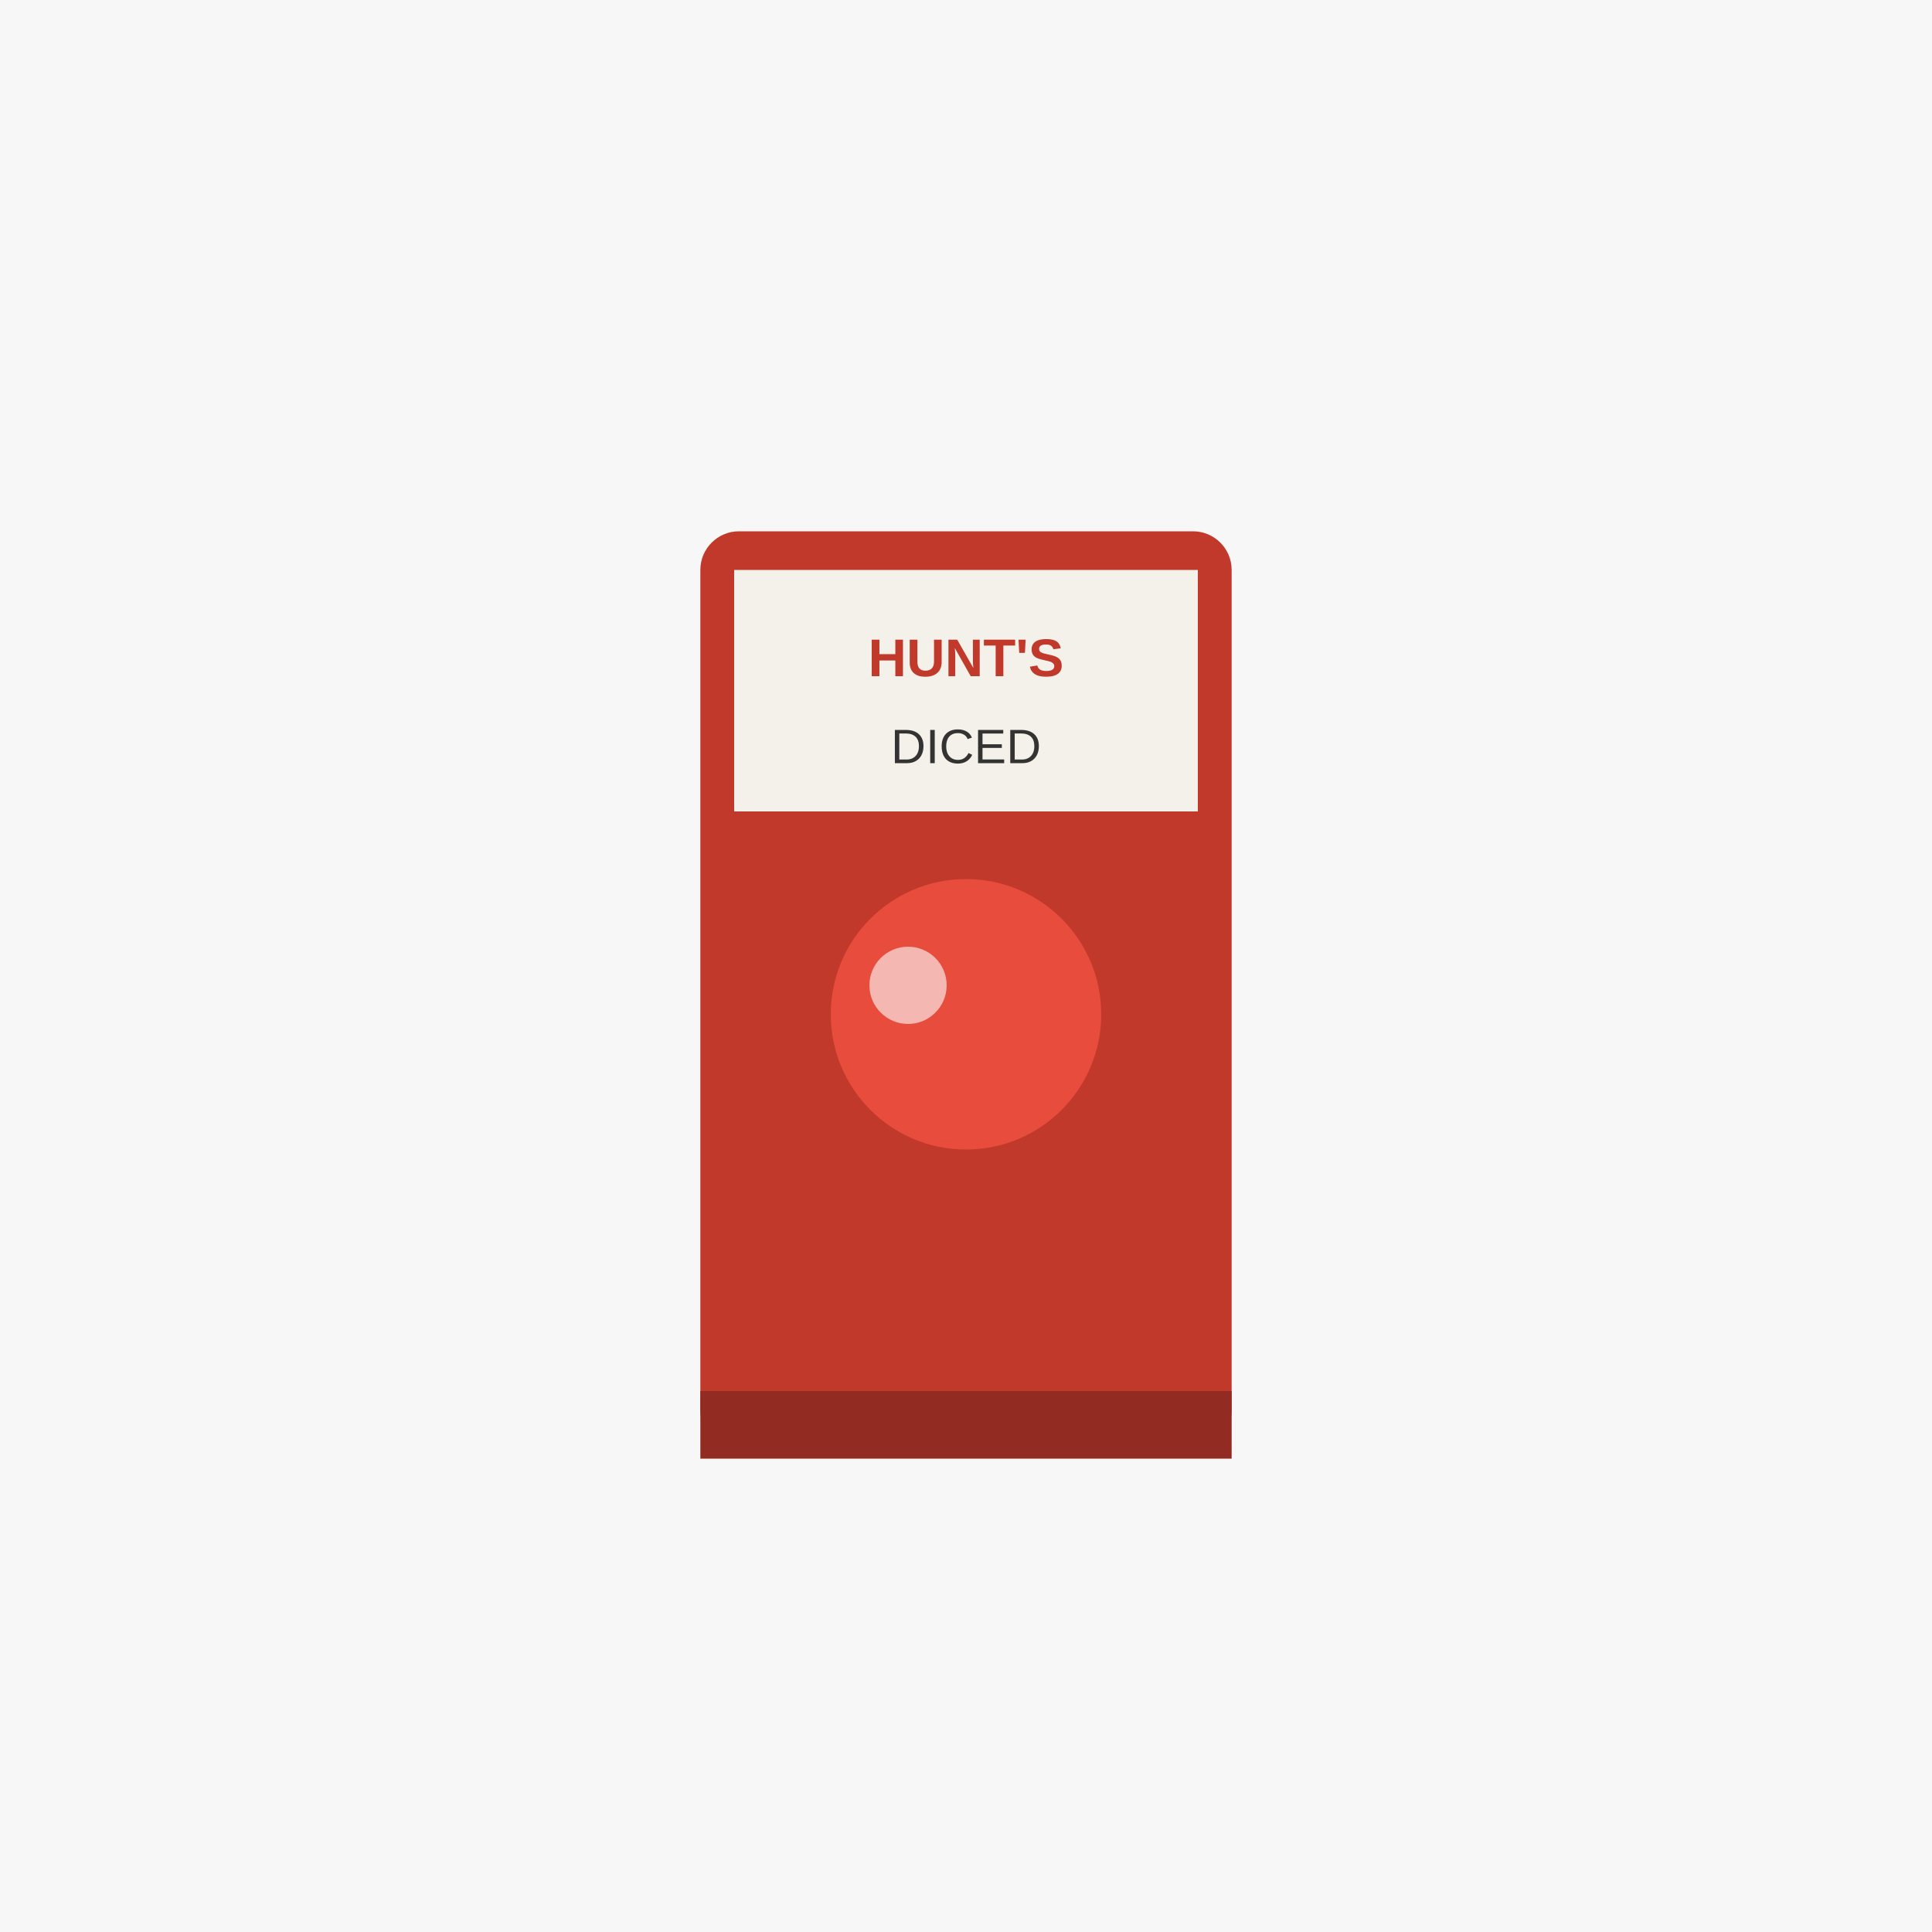
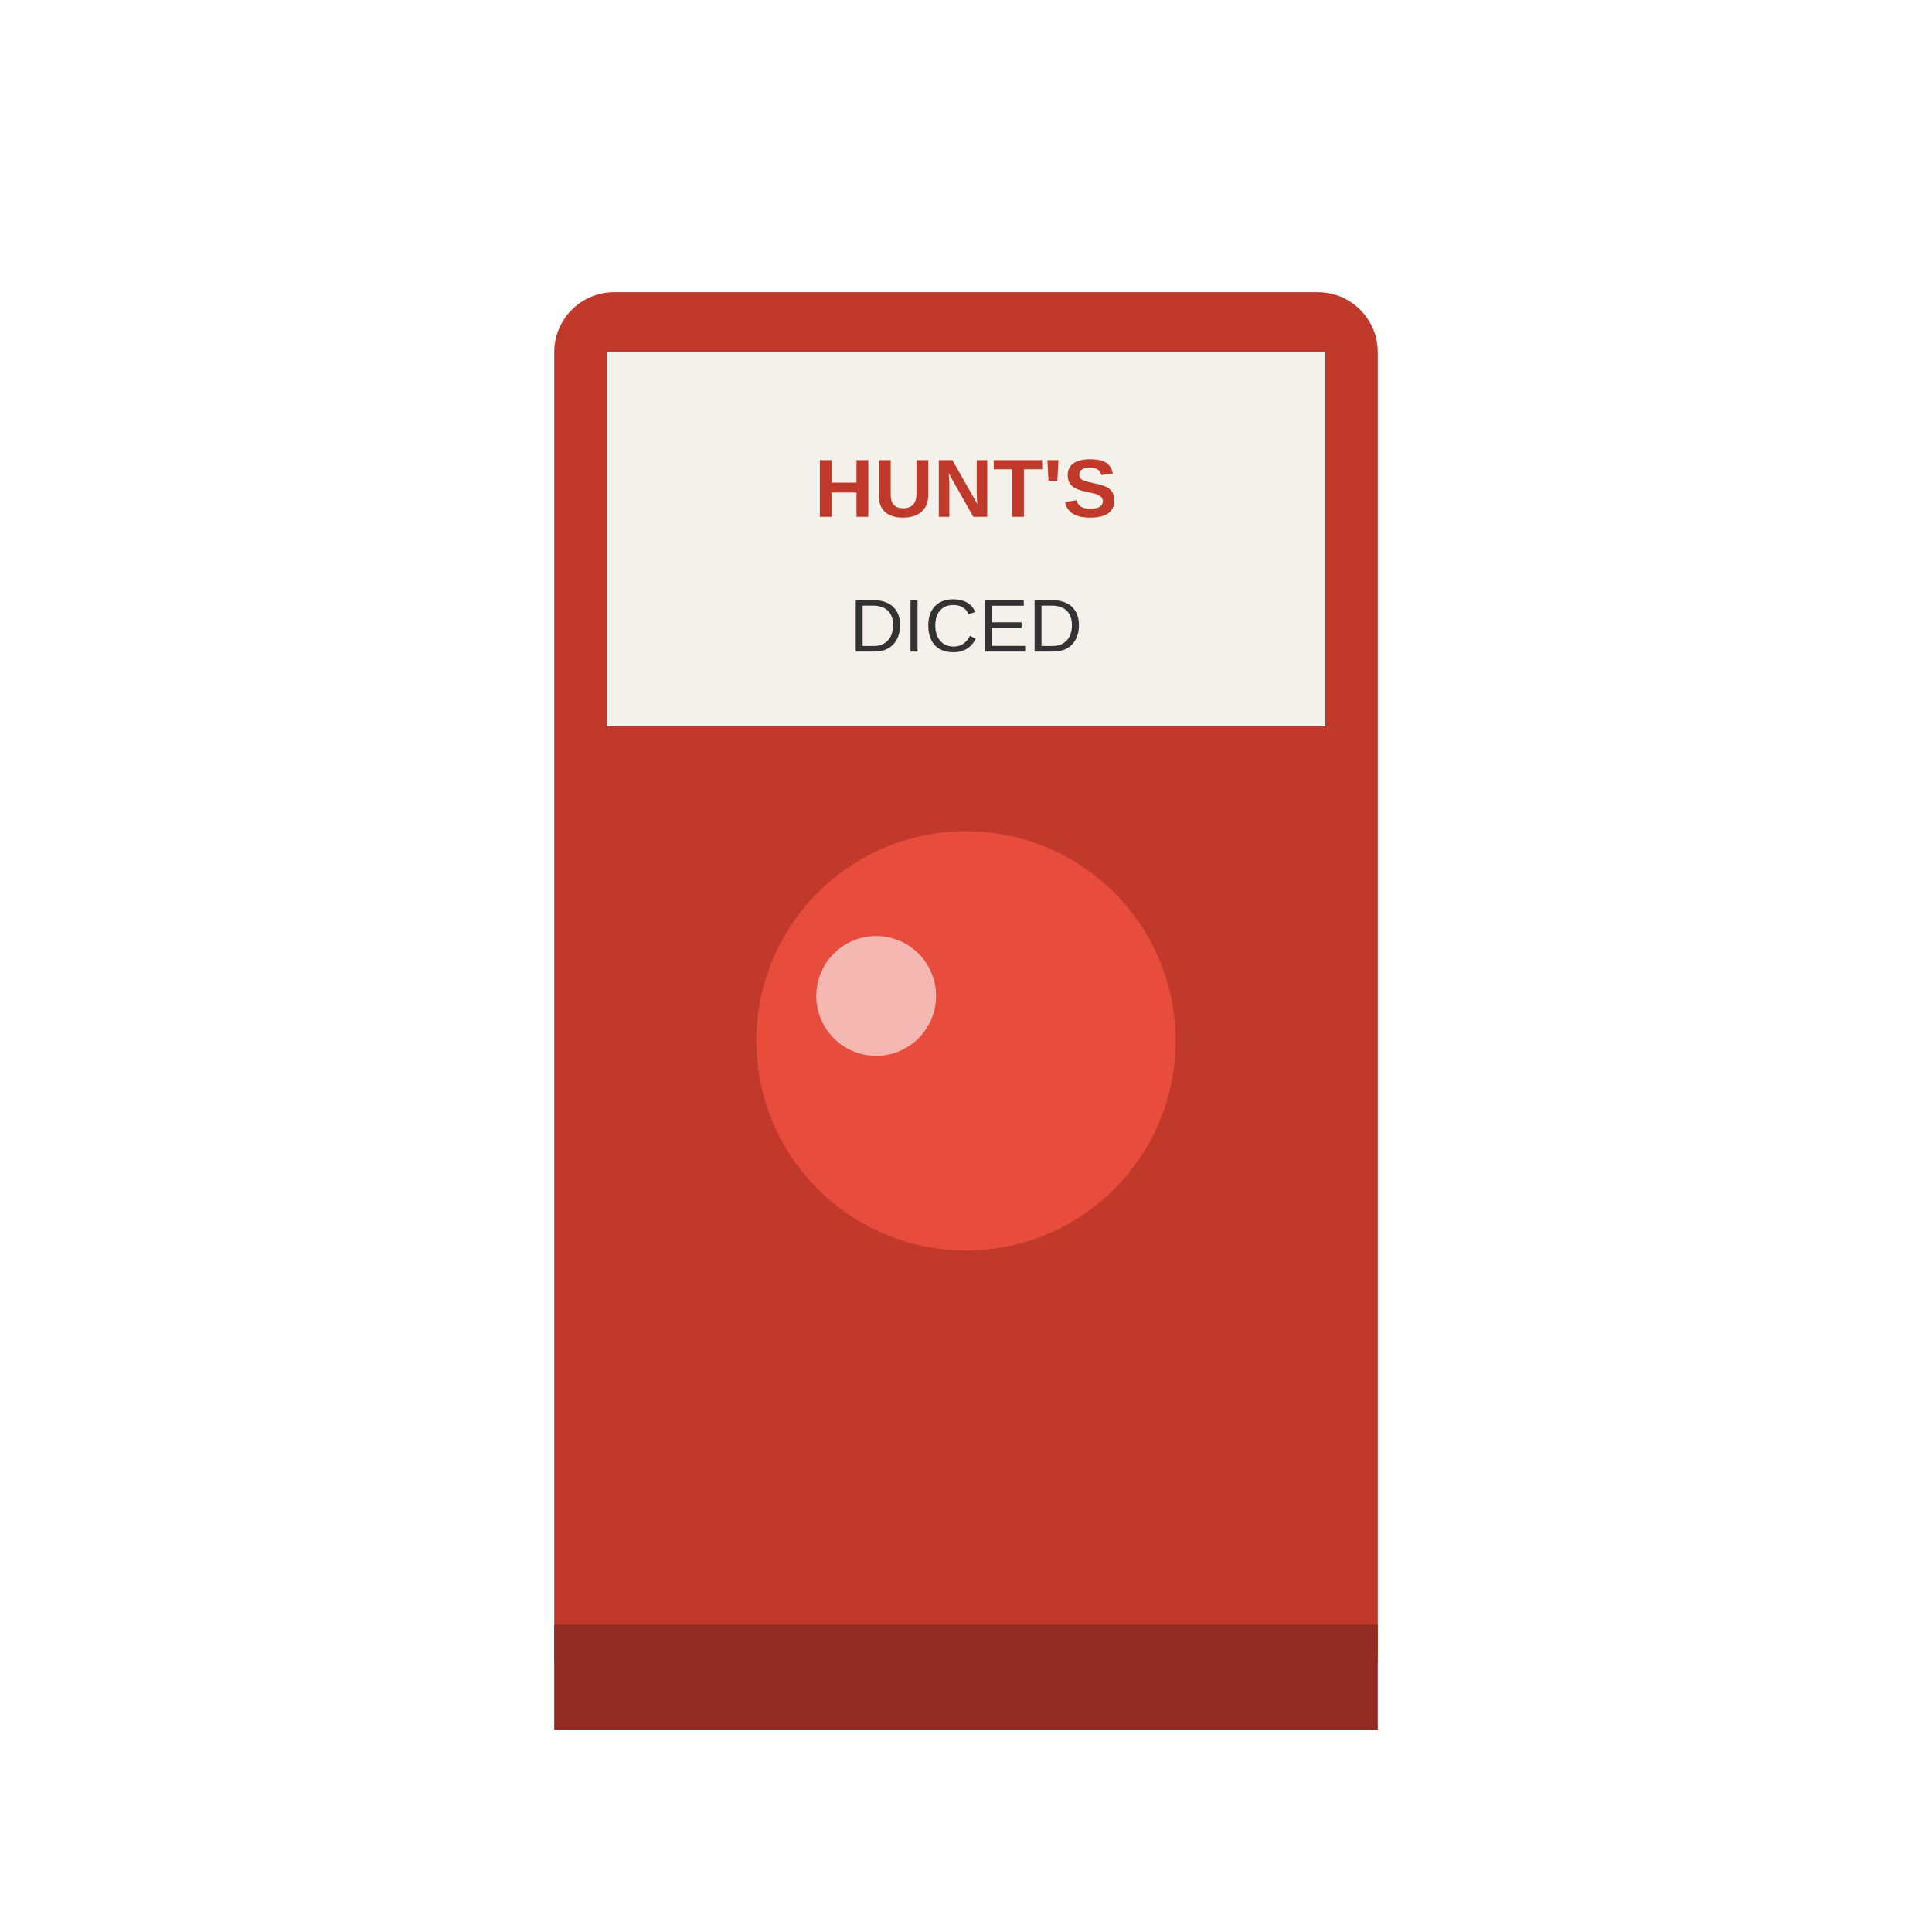
<svg xmlns="http://www.w3.org/2000/svg" viewBox="0 0 400 400" width="400" height="400">
-   <rect width="400" height="400" fill="#f7f7f7" />
-   <rect x="145" y="110" width="110" height="190" rx="8" fill="#c0392b" />
-   <rect x="152" y="118" width="96" height="50" fill="#f4f1ea" />
-   <text x="200" y="140" text-anchor="middle" fill="#c0392b" font-family="Arial" font-size="11" font-weight="700">HUNT'S</text>
-   <text x="200" y="158" text-anchor="middle" fill="#333" font-family="Arial" font-size="10">DICED</text>
-   <circle cx="200" cy="210" r="28" fill="#e74c3c" />
-   <circle cx="188" cy="204" r="8" fill="#f5b7b1" />
-   <rect x="145" y="288" width="110" height="14" fill="#922b21" />
+   <rect width="400" height="400" fill="#ffffff" />
+   <g transform="translate(200 200) scale(1.55) translate(-200 -200)">
+     <rect x="145" y="110" width="110" height="190" rx="8" fill="#c0392b" />
+     <rect x="152" y="118" width="96" height="50" fill="#f4f1ea" />
+     <text x="200" y="140" text-anchor="middle" fill="#c0392b" font-family="Arial" font-size="11" font-weight="700">HUNT'S</text>
+     <text x="200" y="158" text-anchor="middle" fill="#333" font-family="Arial" font-size="10">DICED</text>
+     <circle cx="200" cy="210" r="28" fill="#e74c3c" />
+     <circle cx="188" cy="204" r="8" fill="#f5b7b1" />
+     <rect x="145" y="288" width="110" height="14" fill="#922b21" />
+   </g>
</svg>
